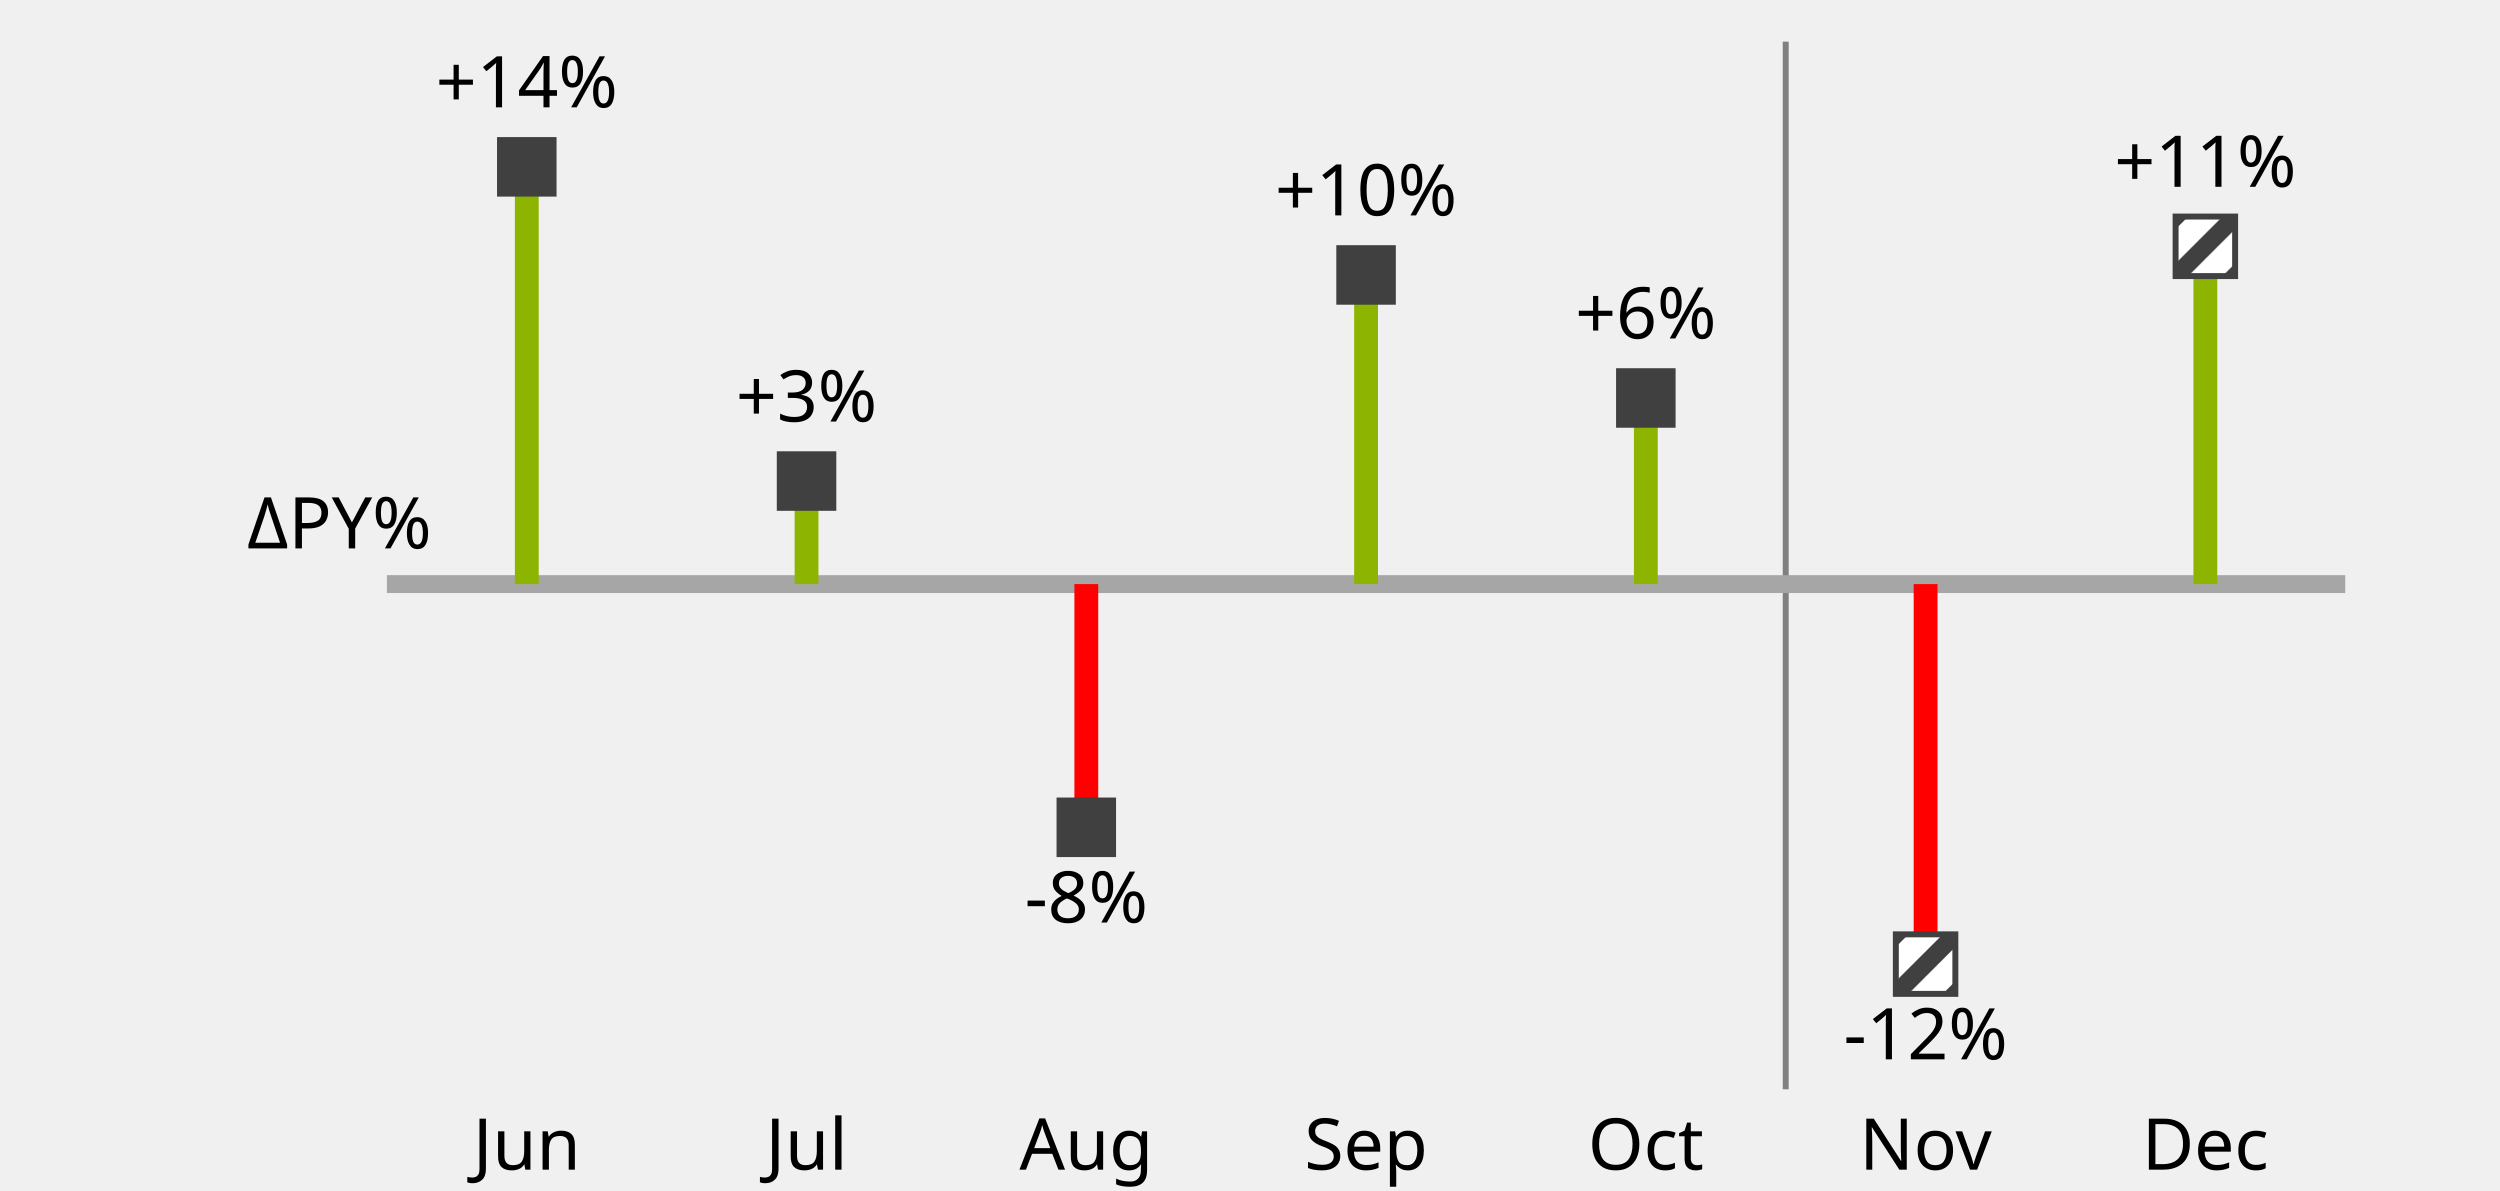
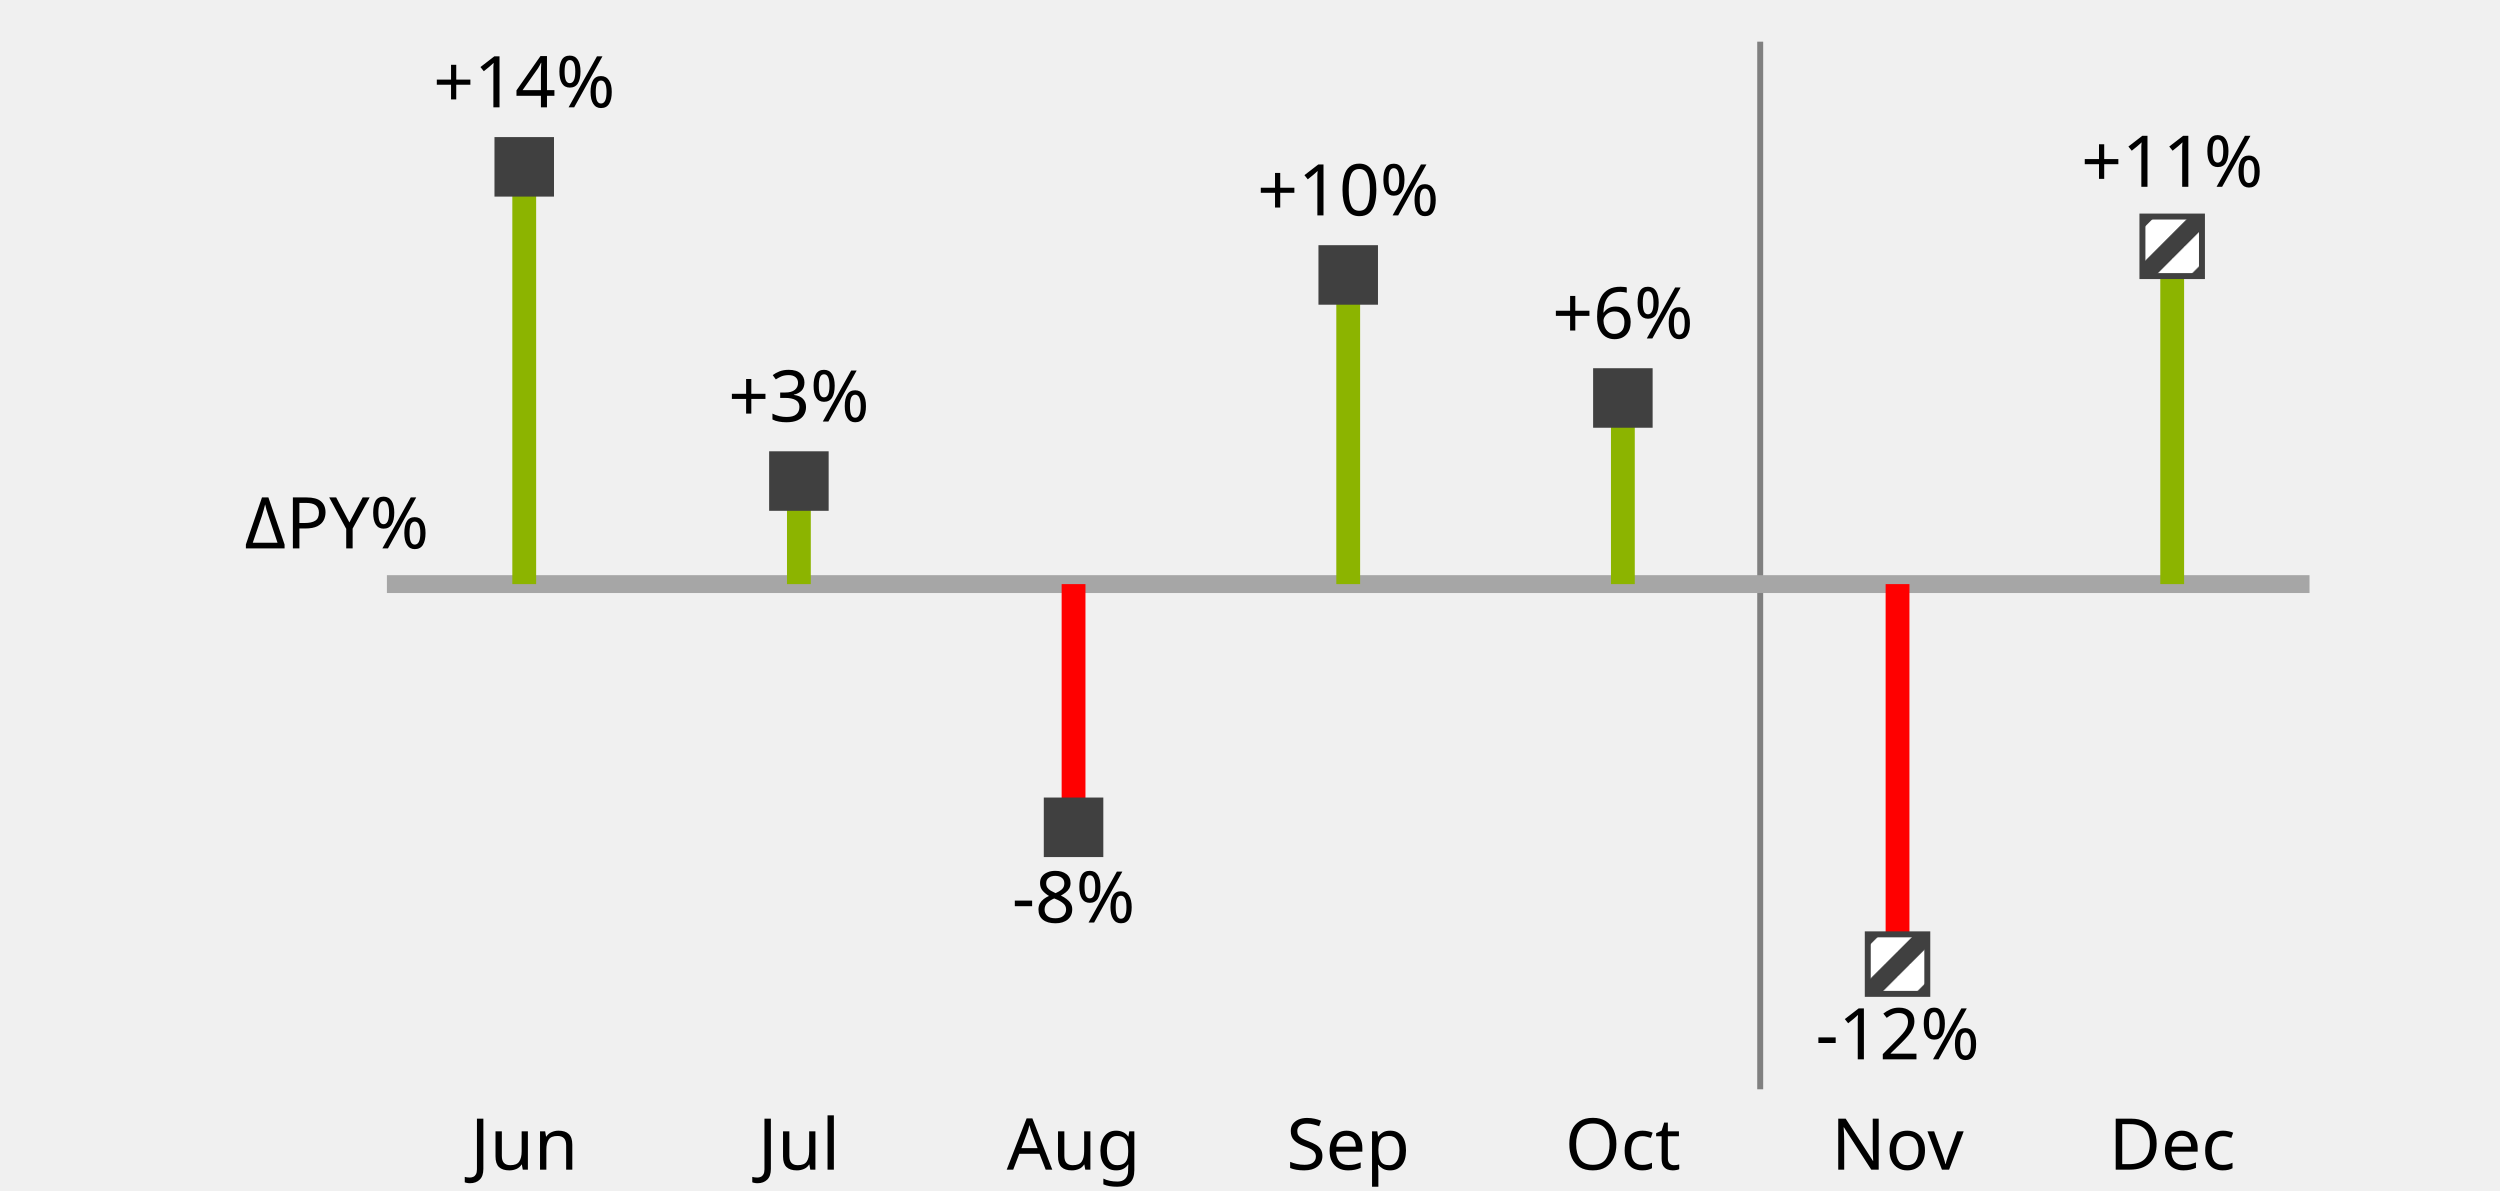
<svg xmlns="http://www.w3.org/2000/svg" version="1.1" class="marks" width="420" height="200" viewBox="0 0 420 200">
  <defs>
    <pattern id="pp-diagonal-stripe-3-404040-FFFFFF" patternUnits="userSpaceOnUse" width="10" height="10">
      <rect width="10" height="10" fill="#FFFFFF" />
      <path d="M-1,1 l2,-2 M0,10 l10,-10 M9,11 l2,-2" stroke="#404040" stroke-width="3" />
    </pattern>
  </defs>
  <g fill="none" stroke-miterlimit="4" transform="translate(65,7)">
    <g class="mark-group role-frame root" role="graphics-object" aria-roledescription="group mark container">
      <g transform="translate(0,0)">
-         <path class="background" aria-hidden="true" d="M0,0h329v176h-329Z" />
+         <path class="background" aria-hidden="true" d="M0,0h323v176h-323Z" />
        <g>
          <g class="mark-group role-axis" role="graphics-symbol" aria-roledescription="axis" aria-label="X-axis for a discrete scale with 7 values: Jun, Jul, Aug, Sep, Oct, Nov, Dec">
            <g transform="translate(0.5,176.5)">
              <path class="background" aria-hidden="true" d="M0,0h0v0h0Z" pointer-events="none" />
              <g>
                <g class="mark-text role-axis-label" pointer-events="none">
-                   <text text-anchor="middle" transform="translate(23,13)" font-family="Segoe UI" font-size="12px" fill="#000000" opacity="1">Jun</text>
-                   <text text-anchor="middle" transform="translate(70,13)" font-family="Segoe UI" font-size="12px" fill="#000000" opacity="1">Jul</text>
-                   <text text-anchor="middle" transform="translate(117,13)" font-family="Segoe UI" font-size="12px" fill="#000000" opacity="1">Aug</text>
-                   <text text-anchor="middle" transform="translate(164,13)" font-family="Segoe UI" font-size="12px" fill="#000000" opacity="1">Sep</text>
-                   <text text-anchor="middle" transform="translate(211,13)" font-family="Segoe UI" font-size="12px" fill="#000000" opacity="1">Oct</text>
-                   <text text-anchor="middle" transform="translate(258,13)" font-family="Segoe UI" font-size="12px" fill="#000000" opacity="1">Nov</text>
-                   <text text-anchor="middle" transform="translate(305,13)" font-family="Segoe UI" font-size="12px" fill="#000000" opacity="1">Dec</text>
+                   <text text-anchor="middle" transform="translate(22.57143,13)" font-family="Segoe UI" font-size="12px" fill="#000000" opacity="1">Jun</text>
+                   <text text-anchor="middle" transform="translate(68.71429,13)" font-family="Segoe UI" font-size="12px" fill="#000000" opacity="1">Jul</text>
+                   <text text-anchor="middle" transform="translate(114.8571,13)" font-family="Segoe UI" font-size="12px" fill="#000000" opacity="1">Aug</text>
+                   <text text-anchor="middle" transform="translate(161,13)" font-family="Segoe UI" font-size="12px" fill="#000000" opacity="1">Sep</text>
+                   <text text-anchor="middle" transform="translate(207.1429,13)" font-family="Segoe UI" font-size="12px" fill="#000000" opacity="1">Oct</text>
+                   <text text-anchor="middle" transform="translate(253.2857,13)" font-family="Segoe UI" font-size="12px" fill="#000000" opacity="1">Nov</text>
+                   <text text-anchor="middle" transform="translate(299.4286,13)" font-family="Segoe UI" font-size="12px" fill="#000000" opacity="1">Dec</text>
                </g>
              </g>
              <path class="foreground" aria-hidden="true" d="" pointer-events="none" display="none" />
            </g>
          </g>
          <g class="mark-symbol role-mark layer_0_marks" role="graphics-object" aria-roledescription="symbol mark container">
-             <path aria-label="Period: Jun" role="graphics-symbol" aria-roledescription="point" transform="translate(23.5,0)" d="M2.739,0A2.739,2.739,0,1,1,-2.739,0A2.739,2.739,0,1,1,2.739,0" stroke="#4c78a8" stroke-width="2" opacity="0" />
-             <path aria-label="Period: Jul" role="graphics-symbol" aria-roledescription="point" transform="translate(70.5,0)" d="M2.739,0A2.739,2.739,0,1,1,-2.739,0A2.739,2.739,0,1,1,2.739,0" stroke="#4c78a8" stroke-width="2" opacity="0" />
-             <path aria-label="Period: Aug" role="graphics-symbol" aria-roledescription="point" transform="translate(117.5,0)" d="M2.739,0A2.739,2.739,0,1,1,-2.739,0A2.739,2.739,0,1,1,2.739,0" stroke="#4c78a8" stroke-width="2" opacity="0" />
-             <path aria-label="Period: Sep" role="graphics-symbol" aria-roledescription="point" transform="translate(164.5,0)" d="M2.739,0A2.739,2.739,0,1,1,-2.739,0A2.739,2.739,0,1,1,2.739,0" stroke="#4c78a8" stroke-width="2" opacity="0" />
-             <path aria-label="Period: Oct" role="graphics-symbol" aria-roledescription="point" transform="translate(211.5,0)" d="M2.739,0A2.739,2.739,0,1,1,-2.739,0A2.739,2.739,0,1,1,2.739,0" stroke="#4c78a8" stroke-width="2" opacity="0" />
-             <path aria-label="Period: Nov" role="graphics-symbol" aria-roledescription="point" transform="translate(258.5,0)" d="M2.739,0A2.739,2.739,0,1,1,-2.739,0A2.739,2.739,0,1,1,2.739,0" stroke="#4c78a8" stroke-width="2" opacity="0" />
-             <path aria-label="Period: Dec" role="graphics-symbol" aria-roledescription="point" transform="translate(305.5,0)" d="M2.739,0A2.739,2.739,0,1,1,-2.739,0A2.739,2.739,0,1,1,2.739,0" stroke="#4c78a8" stroke-width="2" opacity="0" />
+             <path aria-label="Period: Jun" role="graphics-symbol" aria-roledescription="point" transform="translate(23.07143,0)" d="M2.739,0A2.739,2.739,0,1,1,-2.739,0A2.739,2.739,0,1,1,2.739,0" stroke="#4c78a8" stroke-width="2" opacity="0" />
+             <path aria-label="Period: Jul" role="graphics-symbol" aria-roledescription="point" transform="translate(69.21429,0)" d="M2.739,0A2.739,2.739,0,1,1,-2.739,0A2.739,2.739,0,1,1,2.739,0" stroke="#4c78a8" stroke-width="2" opacity="0" />
+             <path aria-label="Period: Aug" role="graphics-symbol" aria-roledescription="point" transform="translate(115.3571,0)" d="M2.739,0A2.739,2.739,0,1,1,-2.739,0A2.739,2.739,0,1,1,2.739,0" stroke="#4c78a8" stroke-width="2" opacity="0" />
+             <path aria-label="Period: Sep" role="graphics-symbol" aria-roledescription="point" transform="translate(161.5,0)" d="M2.739,0A2.739,2.739,0,1,1,-2.739,0A2.739,2.739,0,1,1,2.739,0" stroke="#4c78a8" stroke-width="2" opacity="0" />
+             <path aria-label="Period: Oct" role="graphics-symbol" aria-roledescription="point" transform="translate(207.6429,0)" d="M2.739,0A2.739,2.739,0,1,1,-2.739,0A2.739,2.739,0,1,1,2.739,0" stroke="#4c78a8" stroke-width="2" opacity="0" />
+             <path aria-label="Period: Nov" role="graphics-symbol" aria-roledescription="point" transform="translate(253.7857,0)" d="M2.739,0A2.739,2.739,0,1,1,-2.739,0A2.739,2.739,0,1,1,2.739,0" stroke="#4c78a8" stroke-width="2" opacity="0" />
+             <path aria-label="Period: Dec" role="graphics-symbol" aria-roledescription="point" transform="translate(299.9286,0)" d="M2.739,0A2.739,2.739,0,1,1,-2.739,0A2.739,2.739,0,1,1,2.739,0" stroke="#4c78a8" stroke-width="2" opacity="0" />
          </g>
          <g class="mark-symbol role-mark layer_1_marks" role="graphics-object" aria-roledescription="symbol mark container">
-             <path aria-label="Period: Jun" role="graphics-symbol" aria-roledescription="point" transform="translate(23.5,176)" d="M2.739,0A2.739,2.739,0,1,1,-2.739,0A2.739,2.739,0,1,1,2.739,0" stroke="#4c78a8" stroke-width="2" opacity="0" />
-             <path aria-label="Period: Jul" role="graphics-symbol" aria-roledescription="point" transform="translate(70.5,176)" d="M2.739,0A2.739,2.739,0,1,1,-2.739,0A2.739,2.739,0,1,1,2.739,0" stroke="#4c78a8" stroke-width="2" opacity="0" />
-             <path aria-label="Period: Aug" role="graphics-symbol" aria-roledescription="point" transform="translate(117.5,176)" d="M2.739,0A2.739,2.739,0,1,1,-2.739,0A2.739,2.739,0,1,1,2.739,0" stroke="#4c78a8" stroke-width="2" opacity="0" />
-             <path aria-label="Period: Sep" role="graphics-symbol" aria-roledescription="point" transform="translate(164.5,176)" d="M2.739,0A2.739,2.739,0,1,1,-2.739,0A2.739,2.739,0,1,1,2.739,0" stroke="#4c78a8" stroke-width="2" opacity="0" />
-             <path aria-label="Period: Oct" role="graphics-symbol" aria-roledescription="point" transform="translate(211.5,176)" d="M2.739,0A2.739,2.739,0,1,1,-2.739,0A2.739,2.739,0,1,1,2.739,0" stroke="#4c78a8" stroke-width="2" opacity="0" />
-             <path aria-label="Period: Nov" role="graphics-symbol" aria-roledescription="point" transform="translate(258.5,176)" d="M2.739,0A2.739,2.739,0,1,1,-2.739,0A2.739,2.739,0,1,1,2.739,0" stroke="#4c78a8" stroke-width="2" opacity="0" />
-             <path aria-label="Period: Dec" role="graphics-symbol" aria-roledescription="point" transform="translate(305.5,176)" d="M2.739,0A2.739,2.739,0,1,1,-2.739,0A2.739,2.739,0,1,1,2.739,0" stroke="#4c78a8" stroke-width="2" opacity="0" />
+             <path aria-label="Period: Jun" role="graphics-symbol" aria-roledescription="point" transform="translate(23.07143,176)" d="M2.739,0A2.739,2.739,0,1,1,-2.739,0A2.739,2.739,0,1,1,2.739,0" stroke="#4c78a8" stroke-width="2" opacity="0" />
+             <path aria-label="Period: Jul" role="graphics-symbol" aria-roledescription="point" transform="translate(69.21429,176)" d="M2.739,0A2.739,2.739,0,1,1,-2.739,0A2.739,2.739,0,1,1,2.739,0" stroke="#4c78a8" stroke-width="2" opacity="0" />
+             <path aria-label="Period: Aug" role="graphics-symbol" aria-roledescription="point" transform="translate(115.3571,176)" d="M2.739,0A2.739,2.739,0,1,1,-2.739,0A2.739,2.739,0,1,1,2.739,0" stroke="#4c78a8" stroke-width="2" opacity="0" />
+             <path aria-label="Period: Sep" role="graphics-symbol" aria-roledescription="point" transform="translate(161.5,176)" d="M2.739,0A2.739,2.739,0,1,1,-2.739,0A2.739,2.739,0,1,1,2.739,0" stroke="#4c78a8" stroke-width="2" opacity="0" />
+             <path aria-label="Period: Oct" role="graphics-symbol" aria-roledescription="point" transform="translate(207.6429,176)" d="M2.739,0A2.739,2.739,0,1,1,-2.739,0A2.739,2.739,0,1,1,2.739,0" stroke="#4c78a8" stroke-width="2" opacity="0" />
+             <path aria-label="Period: Nov" role="graphics-symbol" aria-roledescription="point" transform="translate(253.7857,176)" d="M2.739,0A2.739,2.739,0,1,1,-2.739,0A2.739,2.739,0,1,1,2.739,0" stroke="#4c78a8" stroke-width="2" opacity="0" />
+             <path aria-label="Period: Dec" role="graphics-symbol" aria-roledescription="point" transform="translate(299.9286,176)" d="M2.739,0A2.739,2.739,0,1,1,-2.739,0A2.739,2.739,0,1,1,2.739,0" stroke="#4c78a8" stroke-width="2" opacity="0" />
          </g>
          <g class="mark-rect role-mark layer_2_marks" role="graphics-object" aria-roledescription="rect mark container">
-             <path aria-label="Period: Jun" role="graphics-symbol" aria-roledescription="bar" d="M-3.552713678800501e-15,0h47v176h-47Z" opacity="1" />
-             <path aria-label="Period: Jul" role="graphics-symbol" aria-roledescription="bar" d="M47,0h47v176h-47Z" opacity="1" />
-             <path aria-label="Period: Aug" role="graphics-symbol" aria-roledescription="bar" d="M94,0h47v176h-47Z" opacity="1" />
-             <path aria-label="Period: Sep" role="graphics-symbol" aria-roledescription="bar" d="M141,0h47v176h-47Z" opacity="1" />
-             <path aria-label="Period: Oct" role="graphics-symbol" aria-roledescription="bar" d="M188,0h47v176h-47Z" opacity="1" />
-             <path aria-label="Period: Nov" role="graphics-symbol" aria-roledescription="bar" d="M235,0h47v176h-47Z" opacity="1" />
-             <path aria-label="Period: Dec" role="graphics-symbol" aria-roledescription="bar" d="M282,0h47v176h-47Z" opacity="1" />
+             <path aria-label="Period: Jun" role="graphics-symbol" aria-roledescription="bar" d="M0,0h46.143v176h-46.143Z" opacity="1" />
+             <path aria-label="Period: Jul" role="graphics-symbol" aria-roledescription="bar" d="M46.143,0h46.143v176h-46.143Z" opacity="1" />
+             <path aria-label="Period: Aug" role="graphics-symbol" aria-roledescription="bar" d="M92.286,0h46.143v176h-46.143Z" opacity="1" />
+             <path aria-label="Period: Sep" role="graphics-symbol" aria-roledescription="bar" d="M138.429,0h46.143v176h-46.143Z" opacity="1" />
+             <path aria-label="Period: Oct" role="graphics-symbol" aria-roledescription="bar" d="M184.571,0h46.143v176h-46.143Z" opacity="1" />
+             <path aria-label="Period: Nov" role="graphics-symbol" aria-roledescription="bar" d="M230.714,0h46.143v176h-46.143Z" opacity="1" />
+             <path aria-label="Period: Dec" role="graphics-symbol" aria-roledescription="bar" d="M276.857,0h46.143v176h-46.143Z" opacity="1" />
          </g>
          <g class="mark-rule role-mark layer_3_marks" role="graphics-object" aria-roledescription="rule mark container">
-             <line aria-label="Period: Nov" role="graphics-symbol" aria-roledescription="rule mark" transform="translate(235,0)" x2="0" y2="176" stroke="#808080" stroke-width="1" />
+             <line aria-label="Period: Nov" role="graphics-symbol" aria-roledescription="rule mark" transform="translate(230.7143,0)" x2="0" y2="176" stroke="#808080" stroke-width="1" />
          </g>
          <g class="mark-rule role-mark layer_4_marks" role="graphics-symbol" aria-roledescription="rule mark container">
-             <line transform="translate(0,91.12945)" x2="329" y2="0" stroke="#A6A6A6" stroke-width="3" />
+             <line transform="translate(0,91.12945)" x2="323" y2="0" stroke="#A6A6A6" stroke-width="3" />
          </g>
          <g class="mark-rule role-mark layer_5_marks" role="graphics-symbol" aria-roledescription="rule mark container" />
          <g class="mark-rule role-mark layer_6_marks" role="graphics-symbol" aria-roledescription="rule mark container" />
          <g class="mark-rule role-mark layer_7_marks" role="graphics-object" aria-roledescription="rule mark container">
-             <line aria-label="Period: Jun; Δ%: +14%" role="graphics-symbol" aria-roledescription="rule mark" transform="translate(23.5,21.02987)" x2="0" y2="70.1" stroke="#8CB400" stroke-width="4" stroke-linecap="butt" opacity="1" />
-             <line aria-label="Period: Jul; Δ%: +3%" role="graphics-symbol" aria-roledescription="rule mark" transform="translate(70.5,73.81672)" x2="0" y2="17.313" stroke="#8CB400" stroke-width="4" stroke-linecap="butt" opacity="1" />
-             <line aria-label="Period: Aug; Δ%: -8%" role="graphics-symbol" aria-roledescription="rule mark" transform="translate(117.5,131.9875)" x2="0" y2="-40.858" stroke="#FF0000" stroke-width="4" stroke-linecap="butt" opacity="1" />
-             <line aria-label="Period: Sep; Δ%: +10%" role="graphics-symbol" aria-roledescription="rule mark" transform="translate(164.5,39.19126)" x2="0" y2="51.938" stroke="#8CB400" stroke-width="4" stroke-linecap="butt" opacity="1" />
-             <line aria-label="Period: Oct; Δ%: +6%" role="graphics-symbol" aria-roledescription="rule mark" transform="translate(211.5,59.86054)" x2="0" y2="31.269" stroke="#8CB400" stroke-width="4" stroke-linecap="butt" opacity="1" />
-             <line aria-label="Period: Nov; Δ%: -12%" role="graphics-symbol" aria-roledescription="rule mark" transform="translate(258.5,154.9701)" x2="0" y2="-63.841" stroke="#FF0000" stroke-width="4" stroke-linecap="butt" opacity="1" />
-             <line aria-label="Period: Dec; Δ%: +11%" role="graphics-symbol" aria-roledescription="rule mark" transform="translate(305.5,34.38217)" x2="0" y2="56.747" stroke="#8CB400" stroke-width="4" stroke-linecap="butt" opacity="1" />
+             <line aria-label="Period: Jun; Δ%: +14%" role="graphics-symbol" aria-roledescription="rule mark" transform="translate(23.07143,21.02987)" x2="0" y2="70.1" stroke="#8CB400" stroke-width="4" stroke-linecap="butt" opacity="1" />
+             <line aria-label="Period: Jul; Δ%: +3%" role="graphics-symbol" aria-roledescription="rule mark" transform="translate(69.21429,73.81672)" x2="0" y2="17.313" stroke="#8CB400" stroke-width="4" stroke-linecap="butt" opacity="1" />
+             <line aria-label="Period: Aug; Δ%: -8%" role="graphics-symbol" aria-roledescription="rule mark" transform="translate(115.3571,131.9875)" x2="0" y2="-40.858" stroke="#FF0000" stroke-width="4" stroke-linecap="butt" opacity="1" />
+             <line aria-label="Period: Sep; Δ%: +10%" role="graphics-symbol" aria-roledescription="rule mark" transform="translate(161.5,39.19126)" x2="0" y2="51.938" stroke="#8CB400" stroke-width="4" stroke-linecap="butt" opacity="1" />
+             <line aria-label="Period: Oct; Δ%: +6%" role="graphics-symbol" aria-roledescription="rule mark" transform="translate(207.6429,59.86054)" x2="0" y2="31.269" stroke="#8CB400" stroke-width="4" stroke-linecap="butt" opacity="1" />
+             <line aria-label="Period: Nov; Δ%: -12%" role="graphics-symbol" aria-roledescription="rule mark" transform="translate(253.7857,154.9701)" x2="0" y2="-63.841" stroke="#FF0000" stroke-width="4" stroke-linecap="butt" opacity="1" />
+             <line aria-label="Period: Dec; Δ%: +11%" role="graphics-symbol" aria-roledescription="rule mark" transform="translate(299.9286,34.38217)" x2="0" y2="56.747" stroke="#8CB400" stroke-width="4" stroke-linecap="butt" opacity="1" />
          </g>
          <g class="mark-symbol role-mark layer_8_marks" role="graphics-object" aria-roledescription="symbol mark container">
-             <path aria-label="Period: Nov" role="graphics-symbol" aria-roledescription="square" transform="translate(258.5,154.9701)" d="M-5,-5h10v10h-10Z" fill="#FFFFFF" stroke-width="2" opacity="1" />
-             <path aria-label="Period: Dec" role="graphics-symbol" aria-roledescription="square" transform="translate(305.5,34.38217)" d="M-5,-5h10v10h-10Z" fill="#FFFFFF" stroke-width="2" opacity="1" />
+             <path aria-label="Period: Nov" role="graphics-symbol" aria-roledescription="square" transform="translate(253.7857,154.9701)" d="M-5,-5h10v10h-10Z" fill="#FFFFFF" stroke-width="2" opacity="1" />
+             <path aria-label="Period: Dec" role="graphics-symbol" aria-roledescription="square" transform="translate(299.9286,34.38217)" d="M-5,-5h10v10h-10Z" fill="#FFFFFF" stroke-width="2" opacity="1" />
          </g>
          <g class="mark-symbol role-mark layer_9_marks" role="graphics-object" aria-roledescription="symbol mark container">
-             <path aria-label="Period: Jun" role="graphics-symbol" aria-roledescription="square" transform="translate(23.5,21.02987)" d="M-5,-5h10v10h-10Z" fill="#404040" stroke-width="1" opacity="1" />
-             <path aria-label="Period: Jul" role="graphics-symbol" aria-roledescription="square" transform="translate(70.5,73.81672)" d="M-5,-5h10v10h-10Z" fill="#404040" stroke-width="1" opacity="1" />
-             <path aria-label="Period: Aug" role="graphics-symbol" aria-roledescription="square" transform="translate(117.5,131.9875)" d="M-5,-5h10v10h-10Z" fill="#404040" stroke-width="1" opacity="1" />
-             <path aria-label="Period: Sep" role="graphics-symbol" aria-roledescription="square" transform="translate(164.5,39.19126)" d="M-5,-5h10v10h-10Z" fill="#404040" stroke-width="1" opacity="1" />
-             <path aria-label="Period: Oct" role="graphics-symbol" aria-roledescription="square" transform="translate(211.5,59.86054)" d="M-5,-5h10v10h-10Z" fill="#404040" stroke-width="1" opacity="1" />
-             <path aria-label="Period: Nov" role="graphics-symbol" aria-roledescription="square" transform="translate(258.5,154.9701)" d="M-5,-5h10v10h-10Z" fill="url(#pp-diagonal-stripe-3-404040-FFFFFF)" stroke="#404040" stroke-width="1" opacity="1" />
-             <path aria-label="Period: Dec" role="graphics-symbol" aria-roledescription="square" transform="translate(305.5,34.38217)" d="M-5,-5h10v10h-10Z" fill="url(#pp-diagonal-stripe-3-404040-FFFFFF)" stroke="#404040" stroke-width="1" opacity="1" />
+             <path aria-label="Period: Jun" role="graphics-symbol" aria-roledescription="square" transform="translate(23.07143,21.02987)" d="M-5,-5h10v10h-10Z" fill="#404040" stroke-width="1" opacity="1" />
+             <path aria-label="Period: Jul" role="graphics-symbol" aria-roledescription="square" transform="translate(69.21429,73.81672)" d="M-5,-5h10v10h-10Z" fill="#404040" stroke-width="1" opacity="1" />
+             <path aria-label="Period: Aug" role="graphics-symbol" aria-roledescription="square" transform="translate(115.3571,131.9875)" d="M-5,-5h10v10h-10Z" fill="#404040" stroke-width="1" opacity="1" />
+             <path aria-label="Period: Sep" role="graphics-symbol" aria-roledescription="square" transform="translate(161.5,39.19126)" d="M-5,-5h10v10h-10Z" fill="#404040" stroke-width="1" opacity="1" />
+             <path aria-label="Period: Oct" role="graphics-symbol" aria-roledescription="square" transform="translate(207.6429,59.86054)" d="M-5,-5h10v10h-10Z" fill="#404040" stroke-width="1" opacity="1" />
+             <path aria-label="Period: Nov" role="graphics-symbol" aria-roledescription="square" transform="translate(253.7857,154.9701)" d="M-5,-5h10v10h-10Z" fill="url(#pp-diagonal-stripe-3-404040-FFFFFF)" stroke="#404040" stroke-width="1" opacity="1" />
+             <path aria-label="Period: Dec" role="graphics-symbol" aria-roledescription="square" transform="translate(299.9286,34.38217)" d="M-5,-5h10v10h-10Z" fill="url(#pp-diagonal-stripe-3-404040-FFFFFF)" stroke="#404040" stroke-width="1" opacity="1" />
          </g>
          <g class="mark-text role-mark layer_10_marks" role="graphics-object" aria-roledescription="text mark container">
-             <text aria-label="Period: Jun" role="graphics-symbol" aria-roledescription="text mark" text-anchor="middle" transform="translate(23.5,11.02987)" font-family="Segoe UI" font-size="12px" fill="#000000">+14%</text>
-             <text aria-label="Period: Jul" role="graphics-symbol" aria-roledescription="text mark" text-anchor="middle" transform="translate(70.5,63.81672)" font-family="Segoe UI" font-size="12px" fill="#000000">+3%</text>
-             <text aria-label="Period: Aug" role="graphics-symbol" aria-roledescription="text mark" text-anchor="middle" transform="translate(117.5,147.9875)" font-family="Segoe UI" font-size="12px" fill="#000000">-8%</text>
-             <text aria-label="Period: Sep" role="graphics-symbol" aria-roledescription="text mark" text-anchor="middle" transform="translate(164.5,29.19126)" font-family="Segoe UI" font-size="12px" fill="#000000">+10%</text>
-             <text aria-label="Period: Oct" role="graphics-symbol" aria-roledescription="text mark" text-anchor="middle" transform="translate(211.5,49.86054)" font-family="Segoe UI" font-size="12px" fill="#000000">+6%</text>
-             <text aria-label="Period: Nov" role="graphics-symbol" aria-roledescription="text mark" text-anchor="middle" transform="translate(258.5,170.9701)" font-family="Segoe UI" font-size="12px" fill="#000000">-12%</text>
-             <text aria-label="Period: Dec" role="graphics-symbol" aria-roledescription="text mark" text-anchor="middle" transform="translate(305.5,24.38217)" font-family="Segoe UI" font-size="12px" fill="#000000">+11%</text>
+             <text aria-label="Period: Jun" role="graphics-symbol" aria-roledescription="text mark" text-anchor="middle" transform="translate(23.07143,11.02987)" font-family="Segoe UI" font-size="12px" fill="#000000">+14%</text>
+             <text aria-label="Period: Jul" role="graphics-symbol" aria-roledescription="text mark" text-anchor="middle" transform="translate(69.21429,63.81672)" font-family="Segoe UI" font-size="12px" fill="#000000">+3%</text>
+             <text aria-label="Period: Aug" role="graphics-symbol" aria-roledescription="text mark" text-anchor="middle" transform="translate(115.3571,147.9875)" font-family="Segoe UI" font-size="12px" fill="#000000">-8%</text>
+             <text aria-label="Period: Sep" role="graphics-symbol" aria-roledescription="text mark" text-anchor="middle" transform="translate(161.5,29.19126)" font-family="Segoe UI" font-size="12px" fill="#000000">+10%</text>
+             <text aria-label="Period: Oct" role="graphics-symbol" aria-roledescription="text mark" text-anchor="middle" transform="translate(207.6429,49.86054)" font-family="Segoe UI" font-size="12px" fill="#000000">+6%</text>
+             <text aria-label="Period: Nov" role="graphics-symbol" aria-roledescription="text mark" text-anchor="middle" transform="translate(253.7857,170.9701)" font-family="Segoe UI" font-size="12px" fill="#000000">-12%</text>
+             <text aria-label="Period: Dec" role="graphics-symbol" aria-roledescription="text mark" text-anchor="middle" transform="translate(299.9286,24.38217)" font-family="Segoe UI" font-size="12px" fill="#000000">+11%</text>
          </g>
          <g class="mark-symbol role-mark layer_11_marks" role="graphics-symbol" aria-roledescription="symbol mark container" />
          <g class="mark-text role-mark layer_12_marks" role="graphics-object" aria-roledescription="text mark container">
-             <text aria-label="Period: Jun" role="graphics-symbol" aria-roledescription="text mark" text-anchor="end" transform="translate(7.4994,85.12945)" font-family="Segoe UI" font-size="12px" fill="#000000">ΔPY%</text>
+             <text aria-label="Period: Jun" role="graphics-symbol" aria-roledescription="text mark" text-anchor="end" transform="translate(7.070829,85.12945)" font-family="Segoe UI" font-size="12px" fill="#000000">ΔPY%</text>
          </g>
        </g>
        <path class="foreground" aria-hidden="true" d="" display="none" />
      </g>
    </g>
  </g>
</svg>
